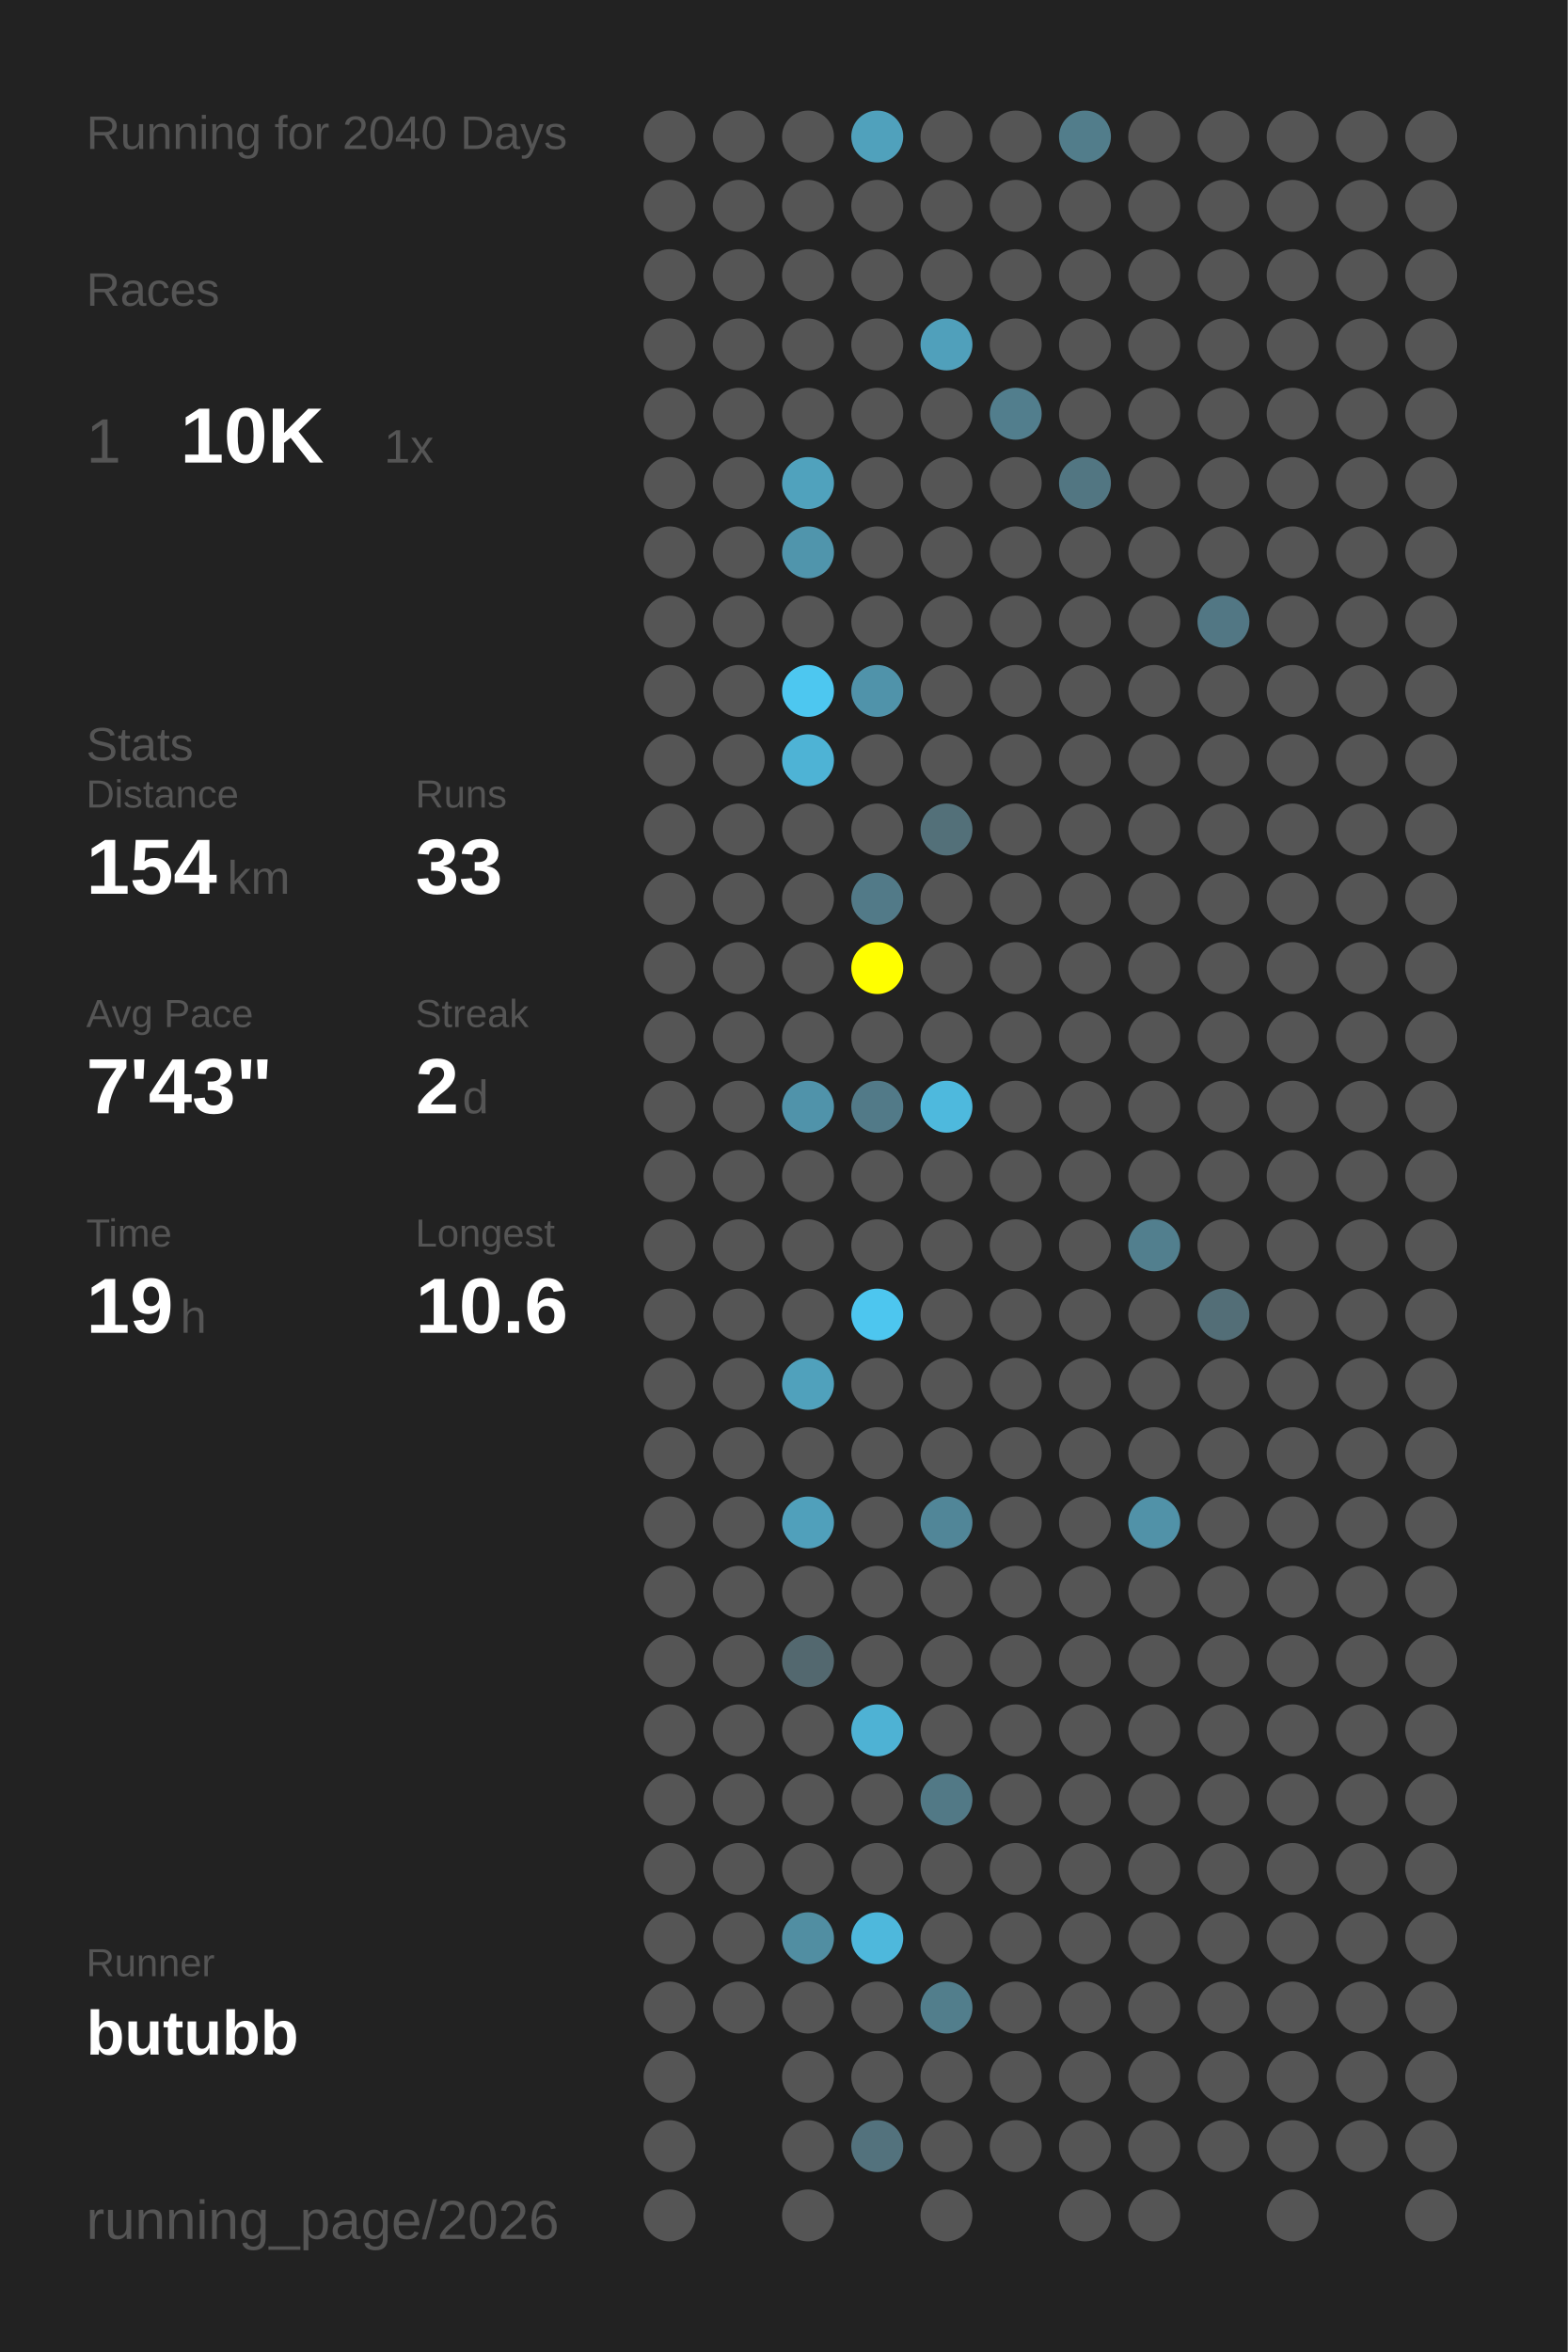
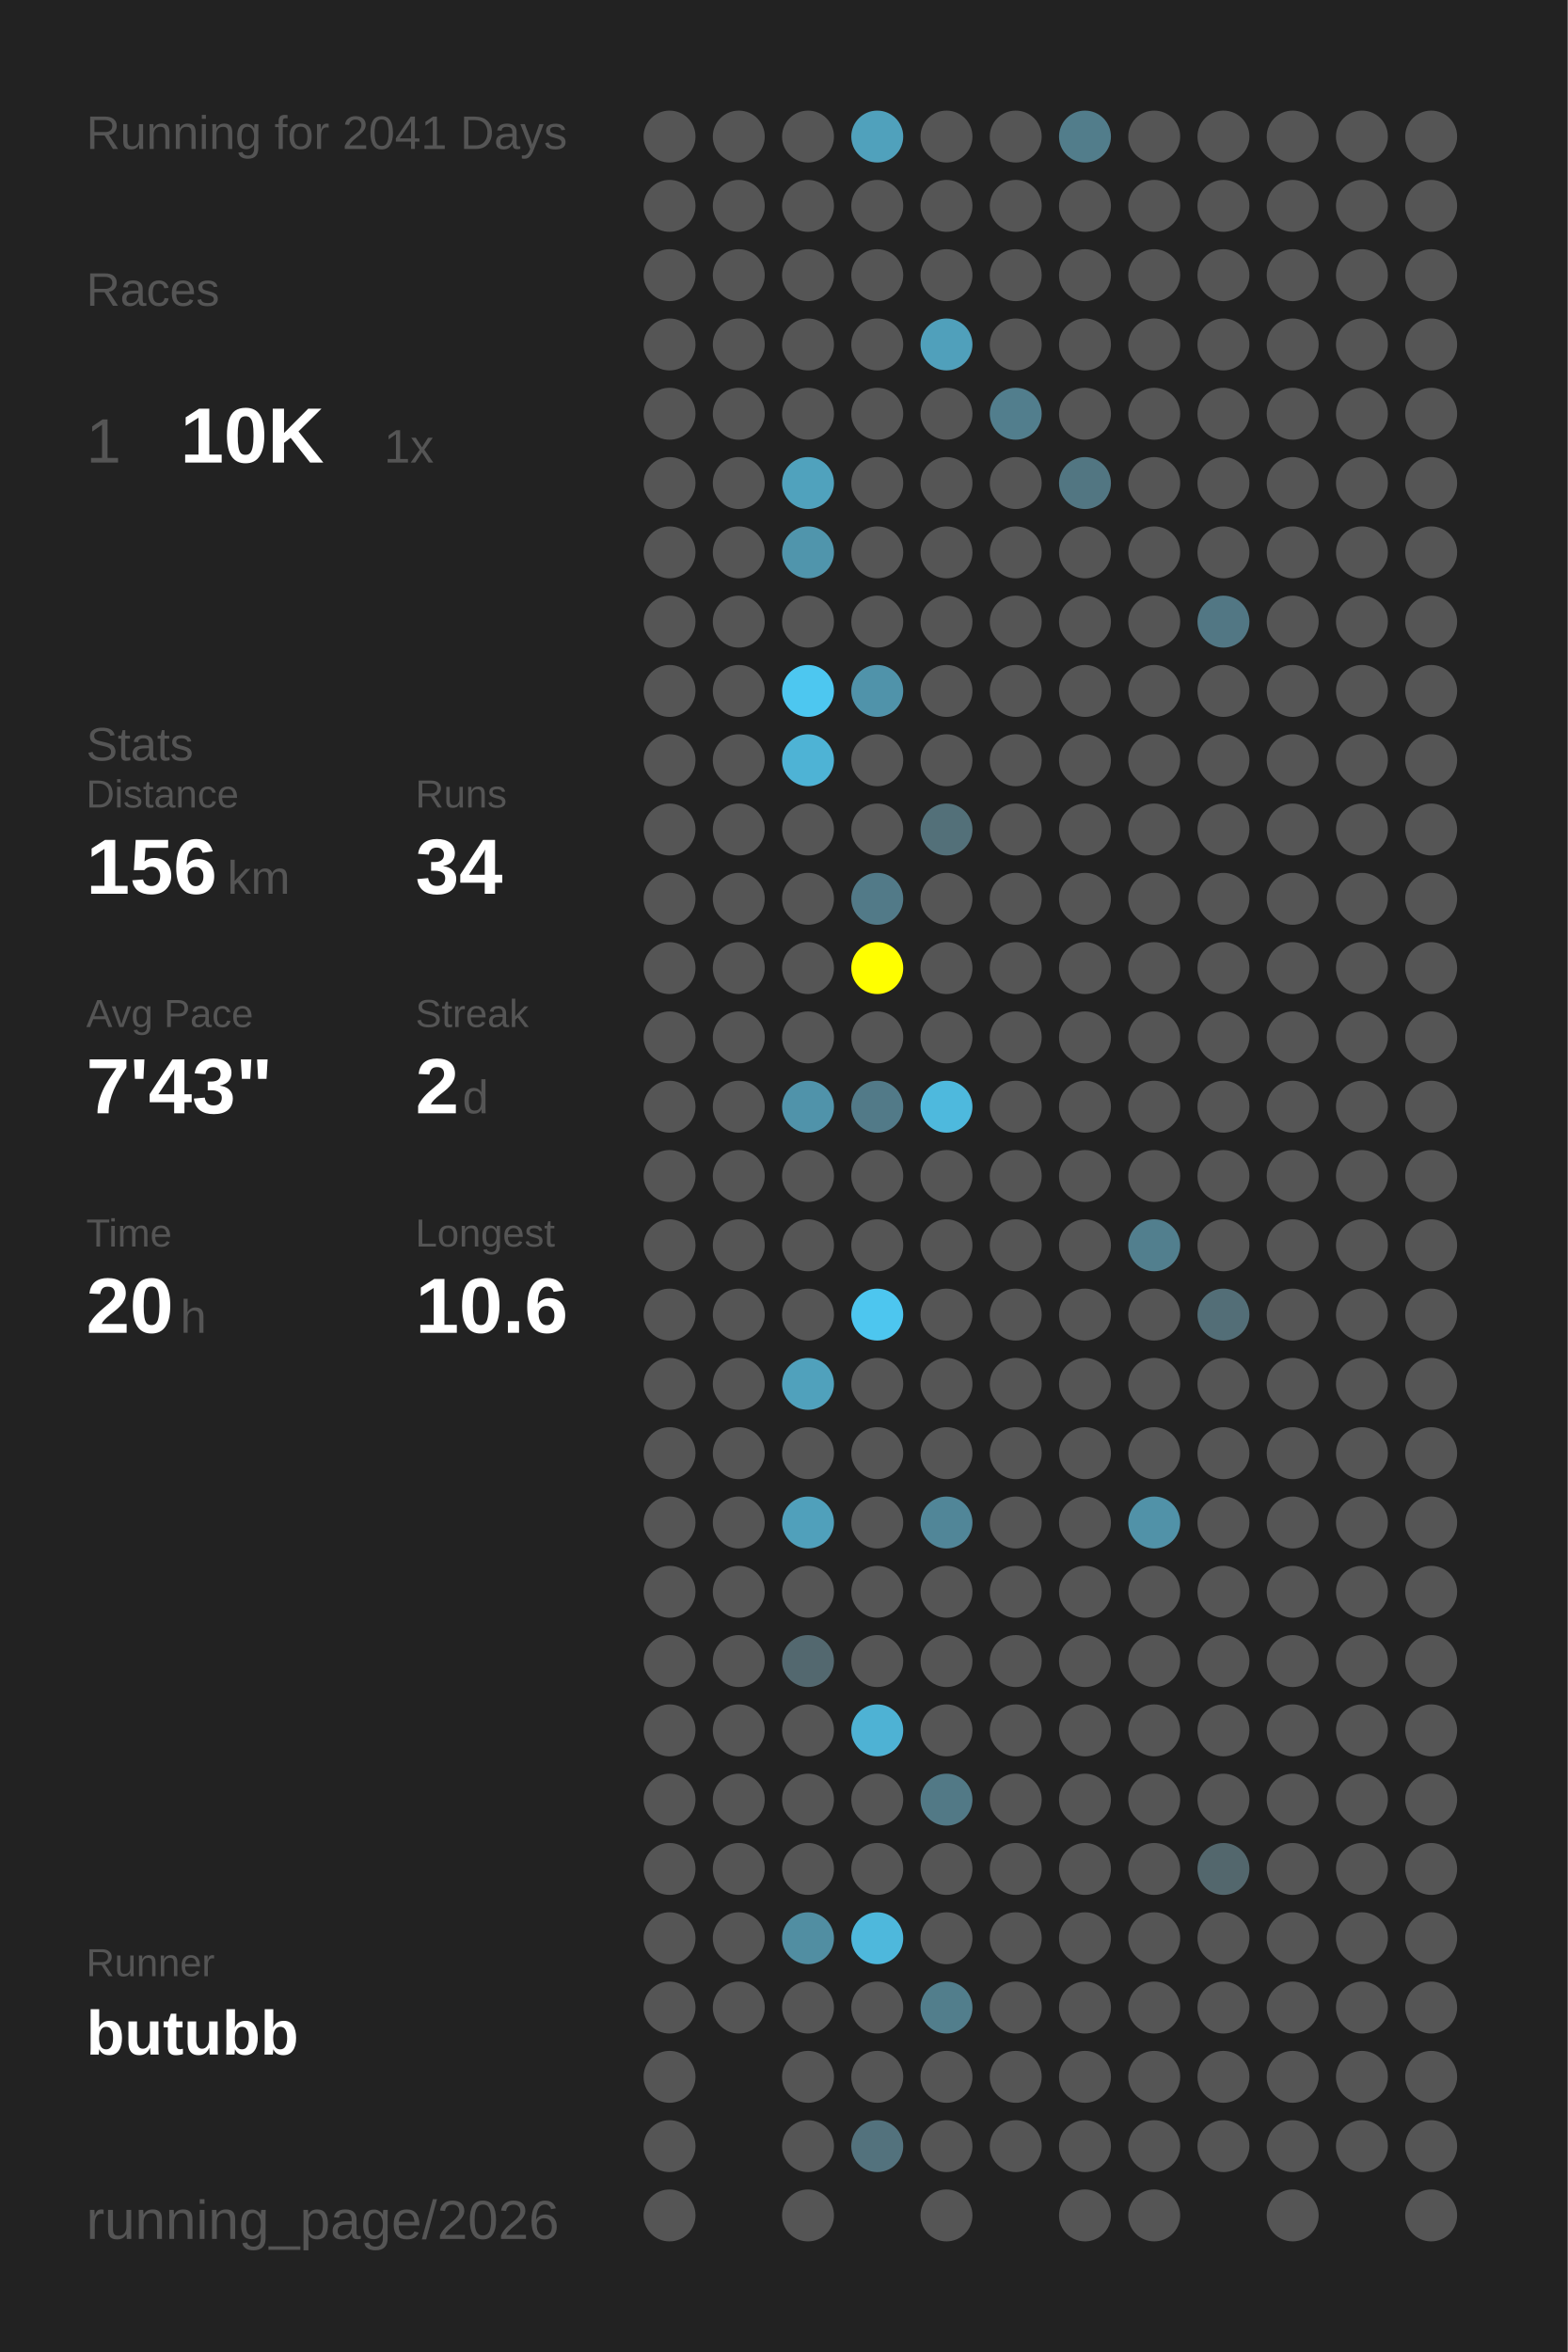
<svg xmlns="http://www.w3.org/2000/svg" baseProfile="full" height="300mm" version="1.1" viewBox="0,0,200,300" width="200mm">
  <defs />
  <rect fill="#222222" height="300" width="200" x="0" y="0" />
-   <text fill="#555555" style="font-size:6px; font-family:Arial;" x="11" y="19">Running for 2040 Days</text>
+   <text fill="#555555" style="font-size:6px; font-family:Arial;" x="11" y="19">Running for 2041 Days</text>
  <text fill="#555555" style="font-size:6px; font-family:Arial;" x="11" y="39">Races</text>
  <text fill="#555555" style="font-size:8px; font-family:Arial;" x="11" y="59">1</text>
  <text fill="#FFFFFF" style="font-size:10px; font-family:Arial; font-weight:bold;" x="23" y="59">10K</text>
  <text fill="#555555" style="font-size:6px; font-family:Arial;" x="49" y="59">1x</text>
  <text fill="#555555" style="font-size:6px; font-family:Arial;" x="11" y="97">Stats</text>
  <text fill="#555555" style="font-size:5px; font-family:Arial;" x="11" y="103">Distance</text>
-   <text fill="#FFFFFF" style="font-size:10px; font-family:Arial; font-weight:bold;" x="11" y="114">154</text>
+   <text fill="#FFFFFF" style="font-size:10px; font-family:Arial; font-weight:bold;" x="11" y="114">156</text>
  <text fill="#555555" style="font-size:6px; font-family:Arial;" x="29" y="114">km</text>
  <text fill="#555555" style="font-size:5px; font-family:Arial;" x="53" y="103">Runs</text>
-   <text fill="#FFFFFF" style="font-size:10px; font-family:Arial; font-weight:bold;" x="53" y="114">33</text>
+   <text fill="#FFFFFF" style="font-size:10px; font-family:Arial; font-weight:bold;" x="53" y="114">34</text>
  <text fill="#555555" style="font-size:5px; font-family:Arial;" x="11" y="131">Avg Pace</text>
  <text fill="#FFFFFF" style="font-size:10px; font-family:Arial; font-weight:bold;" x="11" y="142">7'43"</text>
  <text fill="#555555" style="font-size:5px; font-family:Arial;" x="53" y="131">Streak</text>
  <text fill="#FFFFFF" style="font-size:10px; font-family:Arial; font-weight:bold;" x="53" y="142">2</text>
  <text fill="#555555" style="font-size:6px; font-family:Arial;" x="59" y="142">d</text>
  <text fill="#555555" style="font-size:5px; font-family:Arial;" x="11" y="159">Time</text>
-   <text fill="#FFFFFF" style="font-size:10px; font-family:Arial; font-weight:bold;" x="11" y="170">19</text>
+   <text fill="#FFFFFF" style="font-size:10px; font-family:Arial; font-weight:bold;" x="11" y="170">20</text>
  <text fill="#555555" style="font-size:6px; font-family:Arial;" x="23" y="170">h</text>
  <text fill="#555555" style="font-size:5px; font-family:Arial;" x="53" y="159">Longest</text>
  <text fill="#FFFFFF" style="font-size:10px; font-family:Arial; font-weight:bold;" x="53" y="170">10.6</text>
  <text fill="#555555" style="font-size:5px; font-family:Arial;" x="11" y="252.065">Runner</text>
  <text fill="#FFFFFF" style="font-size:8px; font-family:Arial; font-weight:bold;" x="11" y="262.065">butubb</text>
  <text fill="#555555" style="font-size:7px; font-family:Arial;" x="11" y="285.581">running_page/2026</text>
  <circle cx="85.417" cy="17.419" fill="#555555" r="3.312" />
  <circle cx="85.417" cy="26.258" fill="#555555" r="3.312" />
  <circle cx="85.417" cy="35.097" fill="#555555" r="3.312" />
  <circle cx="85.417" cy="43.935" fill="#555555" r="3.312" />
  <circle cx="85.417" cy="52.774" fill="#555555" r="3.312" />
  <circle cx="85.417" cy="61.613" fill="#555555" r="3.312" />
  <circle cx="85.417" cy="70.452" fill="#555555" r="3.312" />
  <circle cx="85.417" cy="79.29" fill="#555555" r="3.312" />
  <circle cx="85.417" cy="88.129" fill="#555555" r="3.312" />
  <circle cx="85.417" cy="96.968" fill="#555555" r="3.312" />
  <circle cx="85.417" cy="105.806" fill="#555555" r="3.312" />
  <circle cx="85.417" cy="114.645" fill="#555555" r="3.312" />
  <circle cx="85.417" cy="123.484" fill="#555555" r="3.312" />
  <circle cx="85.417" cy="132.323" fill="#555555" r="3.312" />
  <circle cx="85.417" cy="141.161" fill="#555555" r="3.312" />
  <circle cx="85.417" cy="150" fill="#555555" r="3.312" />
  <circle cx="85.417" cy="158.839" fill="#555555" r="3.312" />
  <circle cx="85.417" cy="167.677" fill="#555555" r="3.312" />
  <circle cx="85.417" cy="176.516" fill="#555555" r="3.312" />
  <circle cx="85.417" cy="185.355" fill="#555555" r="3.312" />
  <circle cx="85.417" cy="194.194" fill="#555555" r="3.312" />
  <circle cx="85.417" cy="203.032" fill="#555555" r="3.312" />
  <circle cx="85.417" cy="211.871" fill="#555555" r="3.312" />
  <circle cx="85.417" cy="220.71" fill="#555555" r="3.312" />
  <circle cx="85.417" cy="229.548" fill="#555555" r="3.312" />
  <circle cx="85.417" cy="238.387" fill="#555555" r="3.312" />
  <circle cx="85.417" cy="247.226" fill="#555555" r="3.312" />
  <circle cx="85.417" cy="256.065" fill="#555555" r="3.312" />
  <circle cx="85.417" cy="264.903" fill="#555555" r="3.312" />
  <circle cx="85.417" cy="273.742" fill="#555555" r="3.312" />
  <circle cx="85.417" cy="282.581" fill="#555555" r="3.312" />
  <circle cx="94.25" cy="17.419" fill="#555555" r="3.312" />
  <circle cx="94.25" cy="26.258" fill="#555555" r="3.312" />
  <circle cx="94.25" cy="35.097" fill="#555555" r="3.312" />
  <circle cx="94.25" cy="43.935" fill="#555555" r="3.312" />
  <circle cx="94.25" cy="52.774" fill="#555555" r="3.312" />
  <circle cx="94.25" cy="61.613" fill="#555555" r="3.312" />
  <circle cx="94.25" cy="70.452" fill="#555555" r="3.312" />
  <circle cx="94.25" cy="79.29" fill="#555555" r="3.312" />
  <circle cx="94.25" cy="88.129" fill="#555555" r="3.312" />
  <circle cx="94.25" cy="96.968" fill="#555555" r="3.312" />
  <circle cx="94.25" cy="105.806" fill="#555555" r="3.312" />
  <circle cx="94.25" cy="114.645" fill="#555555" r="3.312" />
  <circle cx="94.25" cy="123.484" fill="#555555" r="3.312" />
  <circle cx="94.25" cy="132.323" fill="#555555" r="3.312" />
  <circle cx="94.25" cy="141.161" fill="#555555" r="3.312" />
  <circle cx="94.25" cy="150" fill="#555555" r="3.312" />
  <circle cx="94.25" cy="158.839" fill="#555555" r="3.312" />
  <circle cx="94.25" cy="167.677" fill="#555555" r="3.312" />
  <circle cx="94.25" cy="176.516" fill="#555555" r="3.312" />
  <circle cx="94.25" cy="185.355" fill="#555555" r="3.312" />
  <circle cx="94.25" cy="194.194" fill="#555555" r="3.312" />
  <circle cx="94.25" cy="203.032" fill="#555555" r="3.312" />
  <circle cx="94.25" cy="211.871" fill="#555555" r="3.312" />
  <circle cx="94.25" cy="220.71" fill="#555555" r="3.312" />
  <circle cx="94.25" cy="229.548" fill="#555555" r="3.312" />
  <circle cx="94.25" cy="238.387" fill="#555555" r="3.312" />
  <circle cx="94.25" cy="247.226" fill="#555555" r="3.312" />
  <circle cx="94.25" cy="256.065" fill="#555555" r="3.312" />
  <circle cx="103.083" cy="17.419" fill="#555555" r="3.312" />
  <circle cx="103.083" cy="26.258" fill="#555555" r="3.312" />
  <circle cx="103.083" cy="35.097" fill="#555555" r="3.312" />
  <circle cx="103.083" cy="43.935" fill="#555555" r="3.312" />
  <circle cx="103.083" cy="52.774" fill="#555555" r="3.312" />
  <circle cx="103.083" cy="61.613" fill="#50a2bd" r="3.312" />
  <circle cx="103.083" cy="70.452" fill="#5095ac" r="3.312" />
  <circle cx="103.083" cy="79.29" fill="#555555" r="3.312" />
  <circle cx="103.083" cy="88.129" fill="#4dc7f0" r="3.312" />
  <circle cx="103.083" cy="96.968" fill="#4eb3d5" r="3.312" />
  <circle cx="103.083" cy="105.806" fill="#555555" r="3.312" />
  <circle cx="103.083" cy="114.645" fill="#555555" r="3.312" />
  <circle cx="103.083" cy="123.484" fill="#555555" r="3.312" />
  <circle cx="103.083" cy="132.323" fill="#555555" r="3.312" />
  <circle cx="103.083" cy="141.161" fill="#5093aa" r="3.312" />
  <circle cx="103.083" cy="150" fill="#555555" r="3.312" />
  <circle cx="103.083" cy="158.839" fill="#555555" r="3.312" />
  <circle cx="103.083" cy="167.677" fill="#555555" r="3.312" />
  <circle cx="103.083" cy="176.516" fill="#50a1bc" r="3.312" />
  <circle cx="103.083" cy="185.355" fill="#555555" r="3.312" />
  <circle cx="103.083" cy="194.194" fill="#50a0bb" r="3.312" />
  <circle cx="103.083" cy="203.032" fill="#555555" r="3.312" />
  <circle cx="103.083" cy="211.871" fill="#53686f" r="3.312" />
  <circle cx="103.083" cy="220.71" fill="#555555" r="3.312" />
  <circle cx="103.083" cy="229.548" fill="#555555" r="3.312" />
  <circle cx="103.083" cy="238.387" fill="#555555" r="3.312" />
  <circle cx="103.083" cy="247.226" fill="#518ea2" r="3.312" />
  <circle cx="103.083" cy="256.065" fill="#555555" r="3.312" />
  <circle cx="103.083" cy="264.903" fill="#555555" r="3.312" />
  <circle cx="103.083" cy="273.742" fill="#555555" r="3.312" />
  <circle cx="103.083" cy="282.581" fill="#555555" r="3.312" />
  <circle cx="111.917" cy="17.419" fill="#50a1bc" r="3.312" />
  <circle cx="111.917" cy="26.258" fill="#555555" r="3.312" />
  <circle cx="111.917" cy="35.097" fill="#555555" r="3.312" />
  <circle cx="111.917" cy="43.935" fill="#555555" r="3.312" />
  <circle cx="111.917" cy="52.774" fill="#555555" r="3.312" />
  <circle cx="111.917" cy="61.613" fill="#555555" r="3.312" />
  <circle cx="111.917" cy="70.452" fill="#555555" r="3.312" />
  <circle cx="111.917" cy="79.29" fill="#555555" r="3.312" />
  <circle cx="111.917" cy="88.129" fill="#5093aa" r="3.312" />
  <circle cx="111.917" cy="96.968" fill="#555555" r="3.312" />
  <circle cx="111.917" cy="105.806" fill="#555555" r="3.312" />
  <circle cx="111.917" cy="114.645" fill="#527a88" r="3.312" />
  <circle cx="111.917" cy="123.484" fill="#FFFF00" r="3.312" />
  <circle cx="111.917" cy="132.323" fill="#555555" r="3.312" />
  <circle cx="111.917" cy="141.161" fill="#527a88" r="3.312" />
  <circle cx="111.917" cy="150" fill="#555555" r="3.312" />
  <circle cx="111.917" cy="158.839" fill="#555555" r="3.312" />
  <circle cx="111.917" cy="167.677" fill="#4dc6ef" r="3.312" />
  <circle cx="111.917" cy="176.516" fill="#555555" r="3.312" />
  <circle cx="111.917" cy="185.355" fill="#555555" r="3.312" />
  <circle cx="111.917" cy="194.194" fill="#555555" r="3.312" />
  <circle cx="111.917" cy="203.032" fill="#555555" r="3.312" />
  <circle cx="111.917" cy="211.871" fill="#555555" r="3.312" />
  <circle cx="111.917" cy="220.71" fill="#4eb2d4" r="3.312" />
  <circle cx="111.917" cy="229.548" fill="#555555" r="3.312" />
  <circle cx="111.917" cy="238.387" fill="#555555" r="3.312" />
  <circle cx="111.917" cy="247.226" fill="#4eb8dc" r="3.312" />
  <circle cx="111.917" cy="256.065" fill="#555555" r="3.312" />
  <circle cx="111.917" cy="264.903" fill="#555555" r="3.312" />
  <circle cx="111.917" cy="273.742" fill="#53727d" r="3.312" />
  <circle cx="120.75" cy="17.419" fill="#555555" r="3.312" />
  <circle cx="120.75" cy="26.258" fill="#555555" r="3.312" />
  <circle cx="120.75" cy="35.097" fill="#555555" r="3.312" />
  <circle cx="120.75" cy="43.935" fill="#50a0bb" r="3.312" />
  <circle cx="120.75" cy="52.774" fill="#555555" r="3.312" />
  <circle cx="120.75" cy="61.613" fill="#555555" r="3.312" />
  <circle cx="120.75" cy="70.452" fill="#555555" r="3.312" />
  <circle cx="120.75" cy="79.29" fill="#555555" r="3.312" />
  <circle cx="120.75" cy="88.129" fill="#555555" r="3.312" />
  <circle cx="120.75" cy="96.968" fill="#555555" r="3.312" />
  <circle cx="120.75" cy="105.806" fill="#537079" r="3.312" />
  <circle cx="120.75" cy="114.645" fill="#555555" r="3.312" />
  <circle cx="120.75" cy="123.484" fill="#555555" r="3.312" />
  <circle cx="120.75" cy="132.323" fill="#555555" r="3.312" />
  <circle cx="120.75" cy="141.161" fill="#4eb9dd" r="3.312" />
  <circle cx="120.75" cy="150" fill="#555555" r="3.312" />
  <circle cx="120.75" cy="158.839" fill="#555555" r="3.312" />
  <circle cx="120.75" cy="167.677" fill="#555555" r="3.312" />
  <circle cx="120.75" cy="176.516" fill="#555555" r="3.312" />
  <circle cx="120.75" cy="185.355" fill="#555555" r="3.312" />
  <circle cx="120.75" cy="194.194" fill="#518698" r="3.312" />
  <circle cx="120.75" cy="203.032" fill="#555555" r="3.312" />
  <circle cx="120.75" cy="211.871" fill="#555555" r="3.312" />
  <circle cx="120.75" cy="220.71" fill="#555555" r="3.312" />
  <circle cx="120.75" cy="229.548" fill="#527986" r="3.312" />
  <circle cx="120.75" cy="238.387" fill="#555555" r="3.312" />
  <circle cx="120.75" cy="247.226" fill="#555555" r="3.312" />
  <circle cx="120.75" cy="256.065" fill="#527e8c" r="3.312" />
  <circle cx="120.75" cy="264.903" fill="#555555" r="3.312" />
  <circle cx="120.75" cy="273.742" fill="#555555" r="3.312" />
  <circle cx="120.75" cy="282.581" fill="#555555" r="3.312" />
  <circle cx="129.583" cy="17.419" fill="#555555" r="3.312" />
  <circle cx="129.583" cy="26.258" fill="#555555" r="3.312" />
  <circle cx="129.583" cy="35.097" fill="#555555" r="3.312" />
  <circle cx="129.583" cy="43.935" fill="#555555" r="3.312" />
  <circle cx="129.583" cy="52.774" fill="#527e8d" r="3.312" />
  <circle cx="129.583" cy="61.613" fill="#555555" r="3.312" />
  <circle cx="129.583" cy="70.452" fill="#555555" r="3.312" />
  <circle cx="129.583" cy="79.29" fill="#555555" r="3.312" />
  <circle cx="129.583" cy="88.129" fill="#555555" r="3.312" />
  <circle cx="129.583" cy="96.968" fill="#555555" r="3.312" />
  <circle cx="129.583" cy="105.806" fill="#555555" r="3.312" />
  <circle cx="129.583" cy="114.645" fill="#555555" r="3.312" />
  <circle cx="129.583" cy="123.484" fill="#555555" r="3.312" />
  <circle cx="129.583" cy="132.323" fill="#555555" r="3.312" />
  <circle cx="129.583" cy="141.161" fill="#555555" r="3.312" />
  <circle cx="129.583" cy="150" fill="#555555" r="3.312" />
  <circle cx="129.583" cy="158.839" fill="#555555" r="3.312" />
  <circle cx="129.583" cy="167.677" fill="#555555" r="3.312" />
  <circle cx="129.583" cy="176.516" fill="#555555" r="3.312" />
  <circle cx="129.583" cy="185.355" fill="#555555" r="3.312" />
  <circle cx="129.583" cy="194.194" fill="#555555" r="3.312" />
  <circle cx="129.583" cy="203.032" fill="#555555" r="3.312" />
  <circle cx="129.583" cy="211.871" fill="#555555" r="3.312" />
  <circle cx="129.583" cy="220.71" fill="#555555" r="3.312" />
  <circle cx="129.583" cy="229.548" fill="#555555" r="3.312" />
  <circle cx="129.583" cy="238.387" fill="#555555" r="3.312" />
  <circle cx="129.583" cy="247.226" fill="#555555" r="3.312" />
  <circle cx="129.583" cy="256.065" fill="#555555" r="3.312" />
  <circle cx="129.583" cy="264.903" fill="#555555" r="3.312" />
  <circle cx="129.583" cy="273.742" fill="#555555" r="3.312" />
  <circle cx="138.417" cy="17.419" fill="#527d8b" r="3.312" />
  <circle cx="138.417" cy="26.258" fill="#555555" r="3.312" />
  <circle cx="138.417" cy="35.097" fill="#555555" r="3.312" />
  <circle cx="138.417" cy="43.935" fill="#555555" r="3.312" />
  <circle cx="138.417" cy="52.774" fill="#555555" r="3.312" />
  <circle cx="138.417" cy="61.613" fill="#527682" r="3.312" />
  <circle cx="138.417" cy="70.452" fill="#555555" r="3.312" />
  <circle cx="138.417" cy="79.29" fill="#555555" r="3.312" />
  <circle cx="138.417" cy="88.129" fill="#555555" r="3.312" />
  <circle cx="138.417" cy="96.968" fill="#555555" r="3.312" />
  <circle cx="138.417" cy="105.806" fill="#555555" r="3.312" />
  <circle cx="138.417" cy="114.645" fill="#555555" r="3.312" />
  <circle cx="138.417" cy="123.484" fill="#555555" r="3.312" />
  <circle cx="138.417" cy="132.323" fill="#555555" r="3.312" />
  <circle cx="138.417" cy="141.161" fill="#555555" r="3.312" />
  <circle cx="138.417" cy="150" fill="#555555" r="3.312" />
  <circle cx="138.417" cy="158.839" fill="#555555" r="3.312" />
  <circle cx="138.417" cy="167.677" fill="#555555" r="3.312" />
  <circle cx="138.417" cy="176.516" fill="#555555" r="3.312" />
  <circle cx="138.417" cy="185.355" fill="#555555" r="3.312" />
  <circle cx="138.417" cy="194.194" fill="#555555" r="3.312" />
  <circle cx="138.417" cy="203.032" fill="#555555" r="3.312" />
  <circle cx="138.417" cy="211.871" fill="#555555" r="3.312" />
  <circle cx="138.417" cy="220.71" fill="#555555" r="3.312" />
  <circle cx="138.417" cy="229.548" fill="#555555" r="3.312" />
  <circle cx="138.417" cy="238.387" fill="#555555" r="3.312" />
  <circle cx="138.417" cy="247.226" fill="#555555" r="3.312" />
  <circle cx="138.417" cy="256.065" fill="#555555" r="3.312" />
  <circle cx="138.417" cy="264.903" fill="#555555" r="3.312" />
  <circle cx="138.417" cy="273.742" fill="#555555" r="3.312" />
  <circle cx="138.417" cy="282.581" fill="#555555" r="3.312" />
  <circle cx="147.25" cy="17.419" fill="#555555" r="3.312" />
  <circle cx="147.25" cy="26.258" fill="#555555" r="3.312" />
  <circle cx="147.25" cy="35.097" fill="#555555" r="3.312" />
  <circle cx="147.25" cy="43.935" fill="#555555" r="3.312" />
  <circle cx="147.25" cy="52.774" fill="#555555" r="3.312" />
  <circle cx="147.25" cy="61.613" fill="#555555" r="3.312" />
  <circle cx="147.25" cy="70.452" fill="#555555" r="3.312" />
  <circle cx="147.25" cy="79.29" fill="#555555" r="3.312" />
  <circle cx="147.25" cy="88.129" fill="#555555" r="3.312" />
  <circle cx="147.25" cy="96.968" fill="#555555" r="3.312" />
  <circle cx="147.25" cy="105.806" fill="#555555" r="3.312" />
  <circle cx="147.25" cy="114.645" fill="#555555" r="3.312" />
  <circle cx="147.25" cy="123.484" fill="#555555" r="3.312" />
  <circle cx="147.25" cy="132.323" fill="#555555" r="3.312" />
  <circle cx="147.25" cy="141.161" fill="#555555" r="3.312" />
  <circle cx="147.25" cy="150" fill="#555555" r="3.312" />
  <circle cx="147.25" cy="158.839" fill="#527f8e" r="3.312" />
  <circle cx="147.25" cy="167.677" fill="#555555" r="3.312" />
  <circle cx="147.25" cy="176.516" fill="#555555" r="3.312" />
  <circle cx="147.25" cy="185.355" fill="#555555" r="3.312" />
  <circle cx="147.25" cy="194.194" fill="#5192a8" r="3.312" />
  <circle cx="147.25" cy="203.032" fill="#555555" r="3.312" />
  <circle cx="147.25" cy="211.871" fill="#555555" r="3.312" />
  <circle cx="147.25" cy="220.71" fill="#555555" r="3.312" />
  <circle cx="147.25" cy="229.548" fill="#555555" r="3.312" />
  <circle cx="147.25" cy="238.387" fill="#555555" r="3.312" />
  <circle cx="147.25" cy="247.226" fill="#555555" r="3.312" />
  <circle cx="147.25" cy="256.065" fill="#555555" r="3.312" />
  <circle cx="147.25" cy="264.903" fill="#555555" r="3.312" />
  <circle cx="147.25" cy="273.742" fill="#555555" r="3.312" />
  <circle cx="147.25" cy="282.581" fill="#555555" r="3.312" />
  <circle cx="156.083" cy="17.419" fill="#555555" r="3.312" />
  <circle cx="156.083" cy="26.258" fill="#555555" r="3.312" />
  <circle cx="156.083" cy="35.097" fill="#555555" r="3.312" />
  <circle cx="156.083" cy="43.935" fill="#555555" r="3.312" />
  <circle cx="156.083" cy="52.774" fill="#555555" r="3.312" />
  <circle cx="156.083" cy="61.613" fill="#555555" r="3.312" />
  <circle cx="156.083" cy="70.452" fill="#555555" r="3.312" />
  <circle cx="156.083" cy="79.29" fill="#527784" r="3.312" />
  <circle cx="156.083" cy="88.129" fill="#555555" r="3.312" />
  <circle cx="156.083" cy="96.968" fill="#555555" r="3.312" />
  <circle cx="156.083" cy="105.806" fill="#555555" r="3.312" />
  <circle cx="156.083" cy="114.645" fill="#555555" r="3.312" />
  <circle cx="156.083" cy="123.484" fill="#555555" r="3.312" />
  <circle cx="156.083" cy="132.323" fill="#555555" r="3.312" />
  <circle cx="156.083" cy="141.161" fill="#555555" r="3.312" />
  <circle cx="156.083" cy="150" fill="#555555" r="3.312" />
  <circle cx="156.083" cy="158.839" fill="#555555" r="3.312" />
  <circle cx="156.083" cy="167.677" fill="#536e77" r="3.312" />
  <circle cx="156.083" cy="176.516" fill="#555555" r="3.312" />
  <circle cx="156.083" cy="185.355" fill="#555555" r="3.312" />
  <circle cx="156.083" cy="194.194" fill="#555555" r="3.312" />
  <circle cx="156.083" cy="203.032" fill="#555555" r="3.312" />
  <circle cx="156.083" cy="211.871" fill="#555555" r="3.312" />
  <circle cx="156.083" cy="220.71" fill="#555555" r="3.312" />
  <circle cx="156.083" cy="229.548" fill="#555555" r="3.312" />
-   <circle cx="156.083" cy="238.387" fill="#555555" r="3.312" />
+   <circle cx="156.083" cy="238.387" fill="#53676d" r="3.312" />
  <circle cx="156.083" cy="247.226" fill="#555555" r="3.312" />
  <circle cx="156.083" cy="256.065" fill="#555555" r="3.312" />
  <circle cx="156.083" cy="264.903" fill="#555555" r="3.312" />
  <circle cx="156.083" cy="273.742" fill="#555555" r="3.312" />
  <circle cx="164.917" cy="17.419" fill="#555555" r="3.312" />
  <circle cx="164.917" cy="26.258" fill="#555555" r="3.312" />
  <circle cx="164.917" cy="35.097" fill="#555555" r="3.312" />
  <circle cx="164.917" cy="43.935" fill="#555555" r="3.312" />
  <circle cx="164.917" cy="52.774" fill="#555555" r="3.312" />
  <circle cx="164.917" cy="61.613" fill="#555555" r="3.312" />
  <circle cx="164.917" cy="70.452" fill="#555555" r="3.312" />
  <circle cx="164.917" cy="79.29" fill="#555555" r="3.312" />
  <circle cx="164.917" cy="88.129" fill="#555555" r="3.312" />
  <circle cx="164.917" cy="96.968" fill="#555555" r="3.312" />
  <circle cx="164.917" cy="105.806" fill="#555555" r="3.312" />
  <circle cx="164.917" cy="114.645" fill="#555555" r="3.312" />
  <circle cx="164.917" cy="123.484" fill="#555555" r="3.312" />
  <circle cx="164.917" cy="132.323" fill="#555555" r="3.312" />
  <circle cx="164.917" cy="141.161" fill="#555555" r="3.312" />
  <circle cx="164.917" cy="150" fill="#555555" r="3.312" />
  <circle cx="164.917" cy="158.839" fill="#555555" r="3.312" />
  <circle cx="164.917" cy="167.677" fill="#555555" r="3.312" />
  <circle cx="164.917" cy="176.516" fill="#555555" r="3.312" />
  <circle cx="164.917" cy="185.355" fill="#555555" r="3.312" />
  <circle cx="164.917" cy="194.194" fill="#555555" r="3.312" />
  <circle cx="164.917" cy="203.032" fill="#555555" r="3.312" />
  <circle cx="164.917" cy="211.871" fill="#555555" r="3.312" />
  <circle cx="164.917" cy="220.71" fill="#555555" r="3.312" />
  <circle cx="164.917" cy="229.548" fill="#555555" r="3.312" />
  <circle cx="164.917" cy="238.387" fill="#555555" r="3.312" />
  <circle cx="164.917" cy="247.226" fill="#555555" r="3.312" />
  <circle cx="164.917" cy="256.065" fill="#555555" r="3.312" />
  <circle cx="164.917" cy="264.903" fill="#555555" r="3.312" />
  <circle cx="164.917" cy="273.742" fill="#555555" r="3.312" />
  <circle cx="164.917" cy="282.581" fill="#555555" r="3.312" />
  <circle cx="173.75" cy="17.419" fill="#555555" r="3.312" />
  <circle cx="173.75" cy="26.258" fill="#555555" r="3.312" />
  <circle cx="173.75" cy="35.097" fill="#555555" r="3.312" />
  <circle cx="173.75" cy="43.935" fill="#555555" r="3.312" />
  <circle cx="173.75" cy="52.774" fill="#555555" r="3.312" />
  <circle cx="173.75" cy="61.613" fill="#555555" r="3.312" />
  <circle cx="173.75" cy="70.452" fill="#555555" r="3.312" />
  <circle cx="173.75" cy="79.29" fill="#555555" r="3.312" />
  <circle cx="173.75" cy="88.129" fill="#555555" r="3.312" />
  <circle cx="173.75" cy="96.968" fill="#555555" r="3.312" />
  <circle cx="173.75" cy="105.806" fill="#555555" r="3.312" />
  <circle cx="173.75" cy="114.645" fill="#555555" r="3.312" />
  <circle cx="173.75" cy="123.484" fill="#555555" r="3.312" />
  <circle cx="173.75" cy="132.323" fill="#555555" r="3.312" />
  <circle cx="173.75" cy="141.161" fill="#555555" r="3.312" />
  <circle cx="173.75" cy="150" fill="#555555" r="3.312" />
  <circle cx="173.75" cy="158.839" fill="#555555" r="3.312" />
  <circle cx="173.75" cy="167.677" fill="#555555" r="3.312" />
  <circle cx="173.75" cy="176.516" fill="#555555" r="3.312" />
  <circle cx="173.75" cy="185.355" fill="#555555" r="3.312" />
  <circle cx="173.75" cy="194.194" fill="#555555" r="3.312" />
  <circle cx="173.75" cy="203.032" fill="#555555" r="3.312" />
  <circle cx="173.75" cy="211.871" fill="#555555" r="3.312" />
  <circle cx="173.75" cy="220.71" fill="#555555" r="3.312" />
  <circle cx="173.75" cy="229.548" fill="#555555" r="3.312" />
  <circle cx="173.75" cy="238.387" fill="#555555" r="3.312" />
  <circle cx="173.75" cy="247.226" fill="#555555" r="3.312" />
  <circle cx="173.75" cy="256.065" fill="#555555" r="3.312" />
  <circle cx="173.75" cy="264.903" fill="#555555" r="3.312" />
  <circle cx="173.75" cy="273.742" fill="#555555" r="3.312" />
  <circle cx="182.583" cy="17.419" fill="#555555" r="3.312" />
  <circle cx="182.583" cy="26.258" fill="#555555" r="3.312" />
  <circle cx="182.583" cy="35.097" fill="#555555" r="3.312" />
  <circle cx="182.583" cy="43.935" fill="#555555" r="3.312" />
  <circle cx="182.583" cy="52.774" fill="#555555" r="3.312" />
  <circle cx="182.583" cy="61.613" fill="#555555" r="3.312" />
  <circle cx="182.583" cy="70.452" fill="#555555" r="3.312" />
  <circle cx="182.583" cy="79.29" fill="#555555" r="3.312" />
  <circle cx="182.583" cy="88.129" fill="#555555" r="3.312" />
  <circle cx="182.583" cy="96.968" fill="#555555" r="3.312" />
  <circle cx="182.583" cy="105.806" fill="#555555" r="3.312" />
  <circle cx="182.583" cy="114.645" fill="#555555" r="3.312" />
  <circle cx="182.583" cy="123.484" fill="#555555" r="3.312" />
  <circle cx="182.583" cy="132.323" fill="#555555" r="3.312" />
  <circle cx="182.583" cy="141.161" fill="#555555" r="3.312" />
  <circle cx="182.583" cy="150" fill="#555555" r="3.312" />
  <circle cx="182.583" cy="158.839" fill="#555555" r="3.312" />
  <circle cx="182.583" cy="167.677" fill="#555555" r="3.312" />
  <circle cx="182.583" cy="176.516" fill="#555555" r="3.312" />
  <circle cx="182.583" cy="185.355" fill="#555555" r="3.312" />
  <circle cx="182.583" cy="194.194" fill="#555555" r="3.312" />
  <circle cx="182.583" cy="203.032" fill="#555555" r="3.312" />
  <circle cx="182.583" cy="211.871" fill="#555555" r="3.312" />
  <circle cx="182.583" cy="220.71" fill="#555555" r="3.312" />
  <circle cx="182.583" cy="229.548" fill="#555555" r="3.312" />
  <circle cx="182.583" cy="238.387" fill="#555555" r="3.312" />
  <circle cx="182.583" cy="247.226" fill="#555555" r="3.312" />
  <circle cx="182.583" cy="256.065" fill="#555555" r="3.312" />
  <circle cx="182.583" cy="264.903" fill="#555555" r="3.312" />
  <circle cx="182.583" cy="273.742" fill="#555555" r="3.312" />
  <circle cx="182.583" cy="282.581" fill="#555555" r="3.312" />
</svg>
